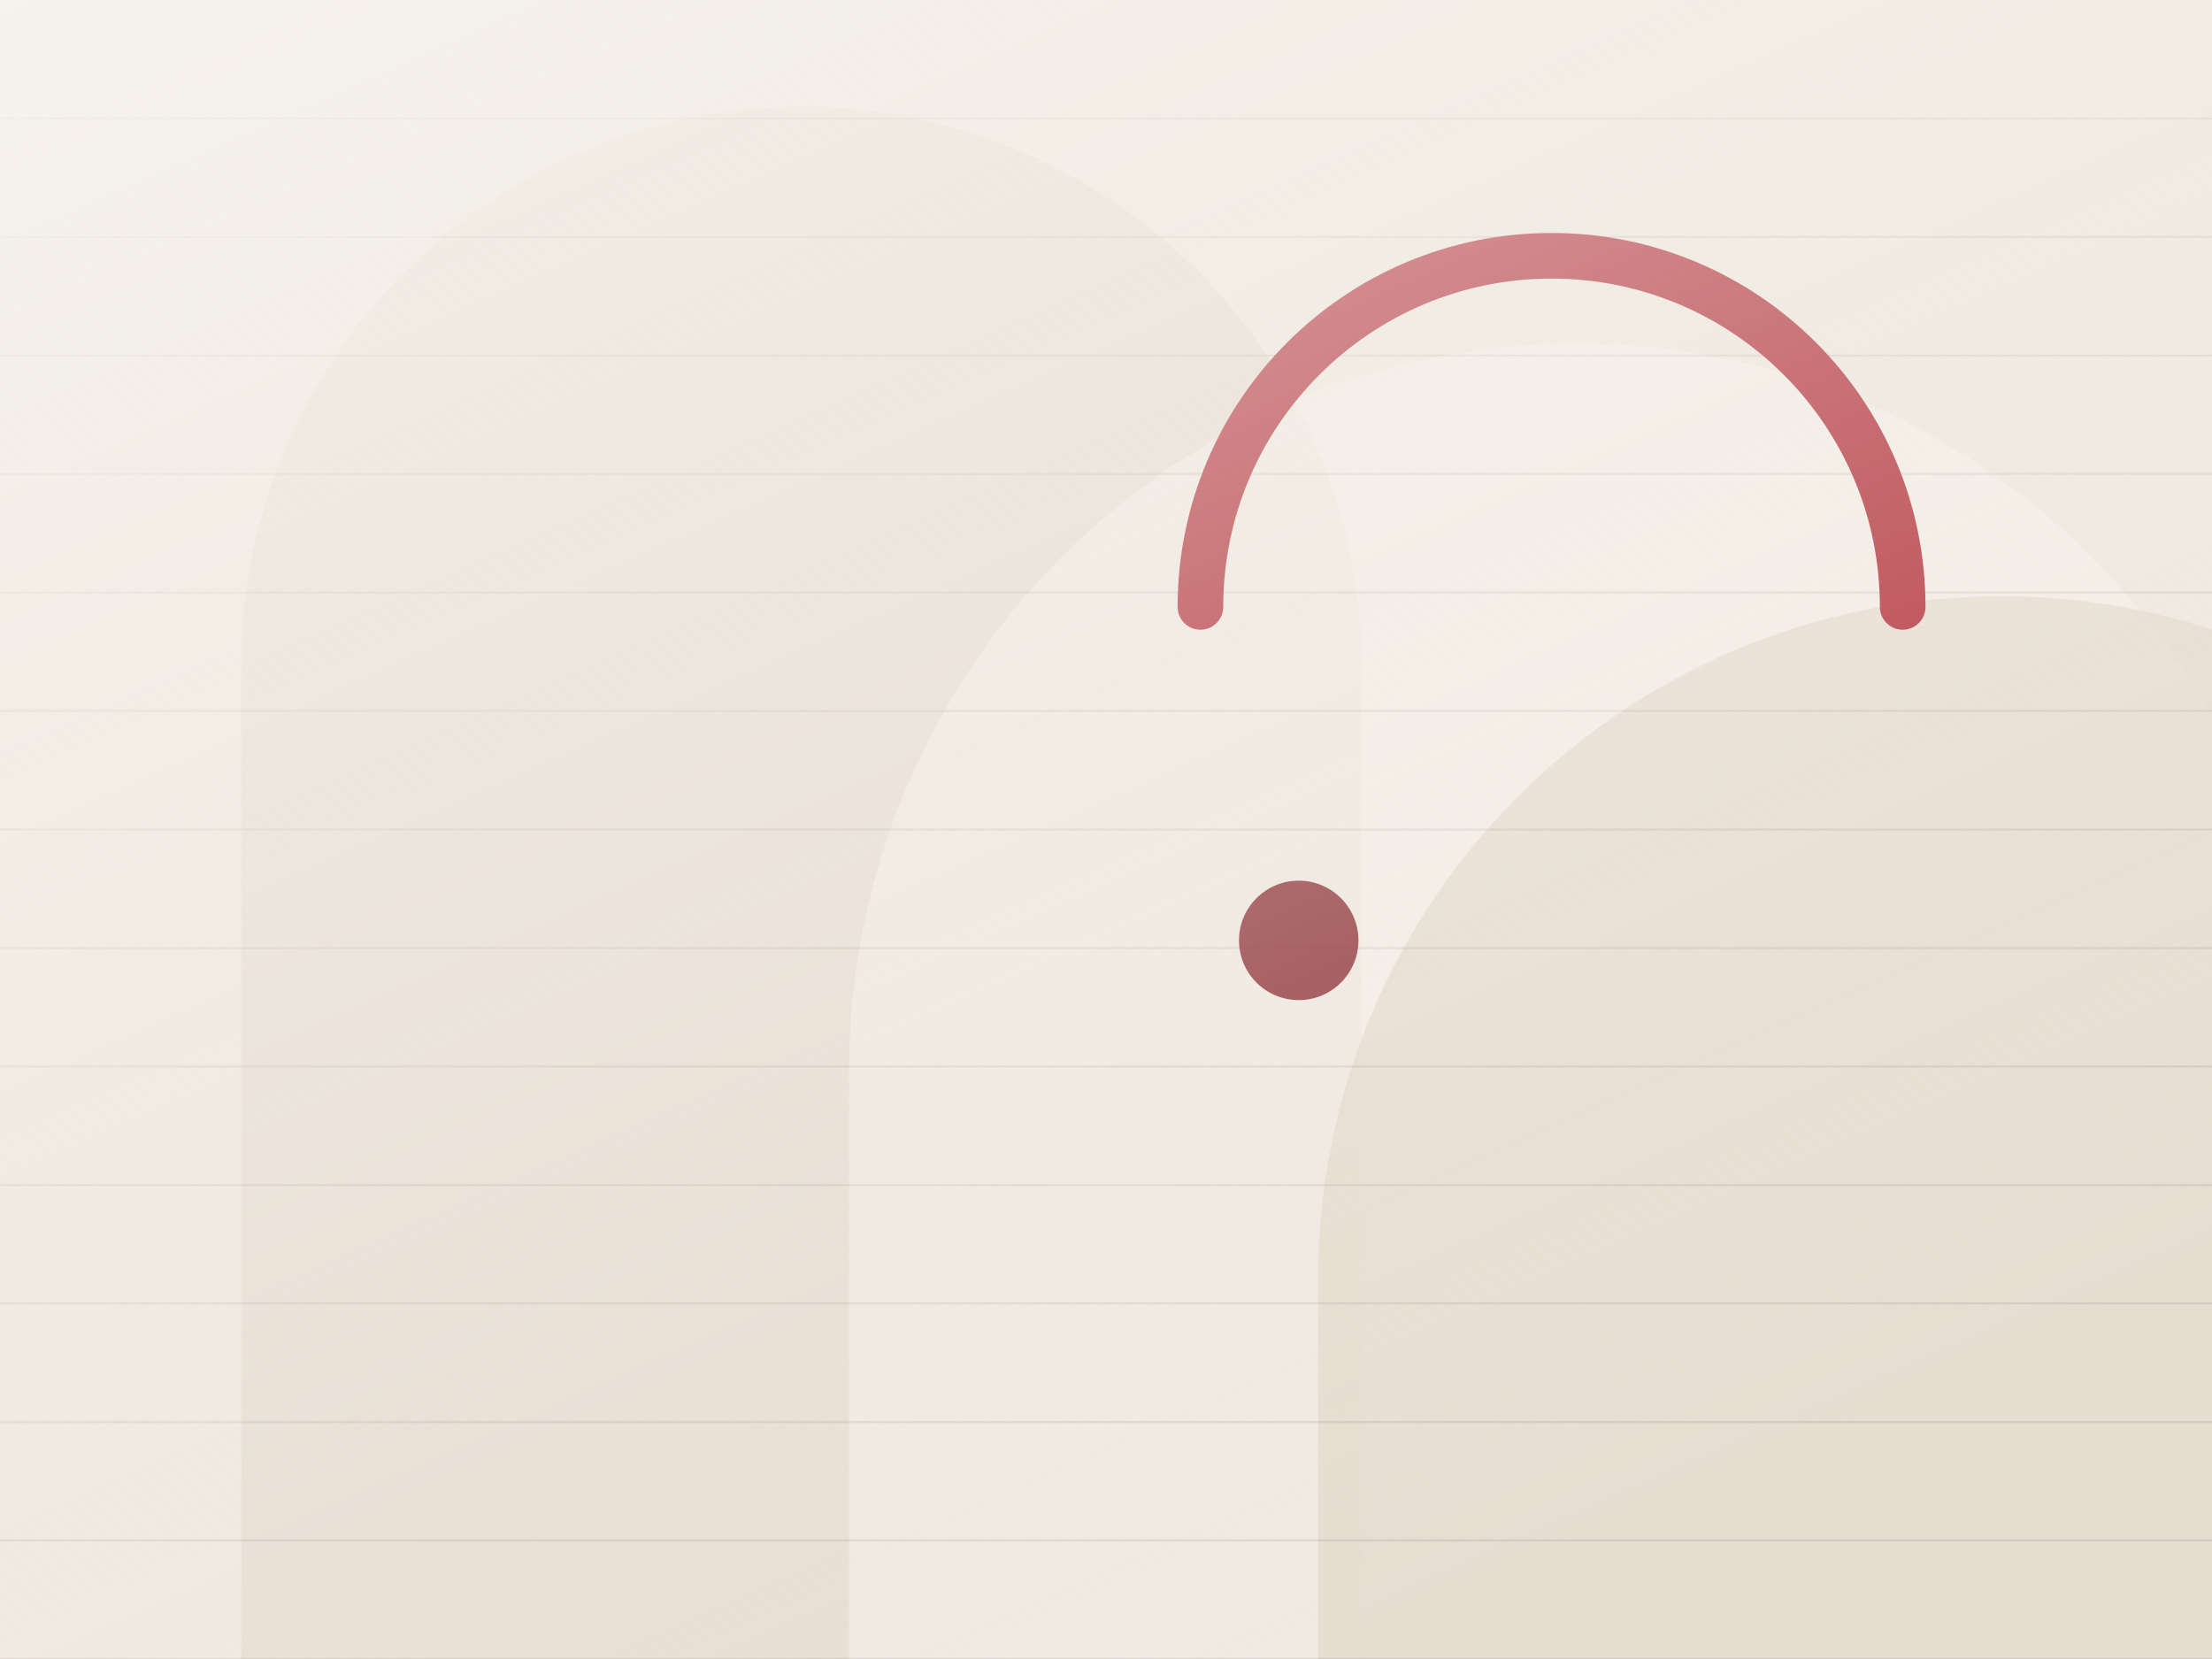
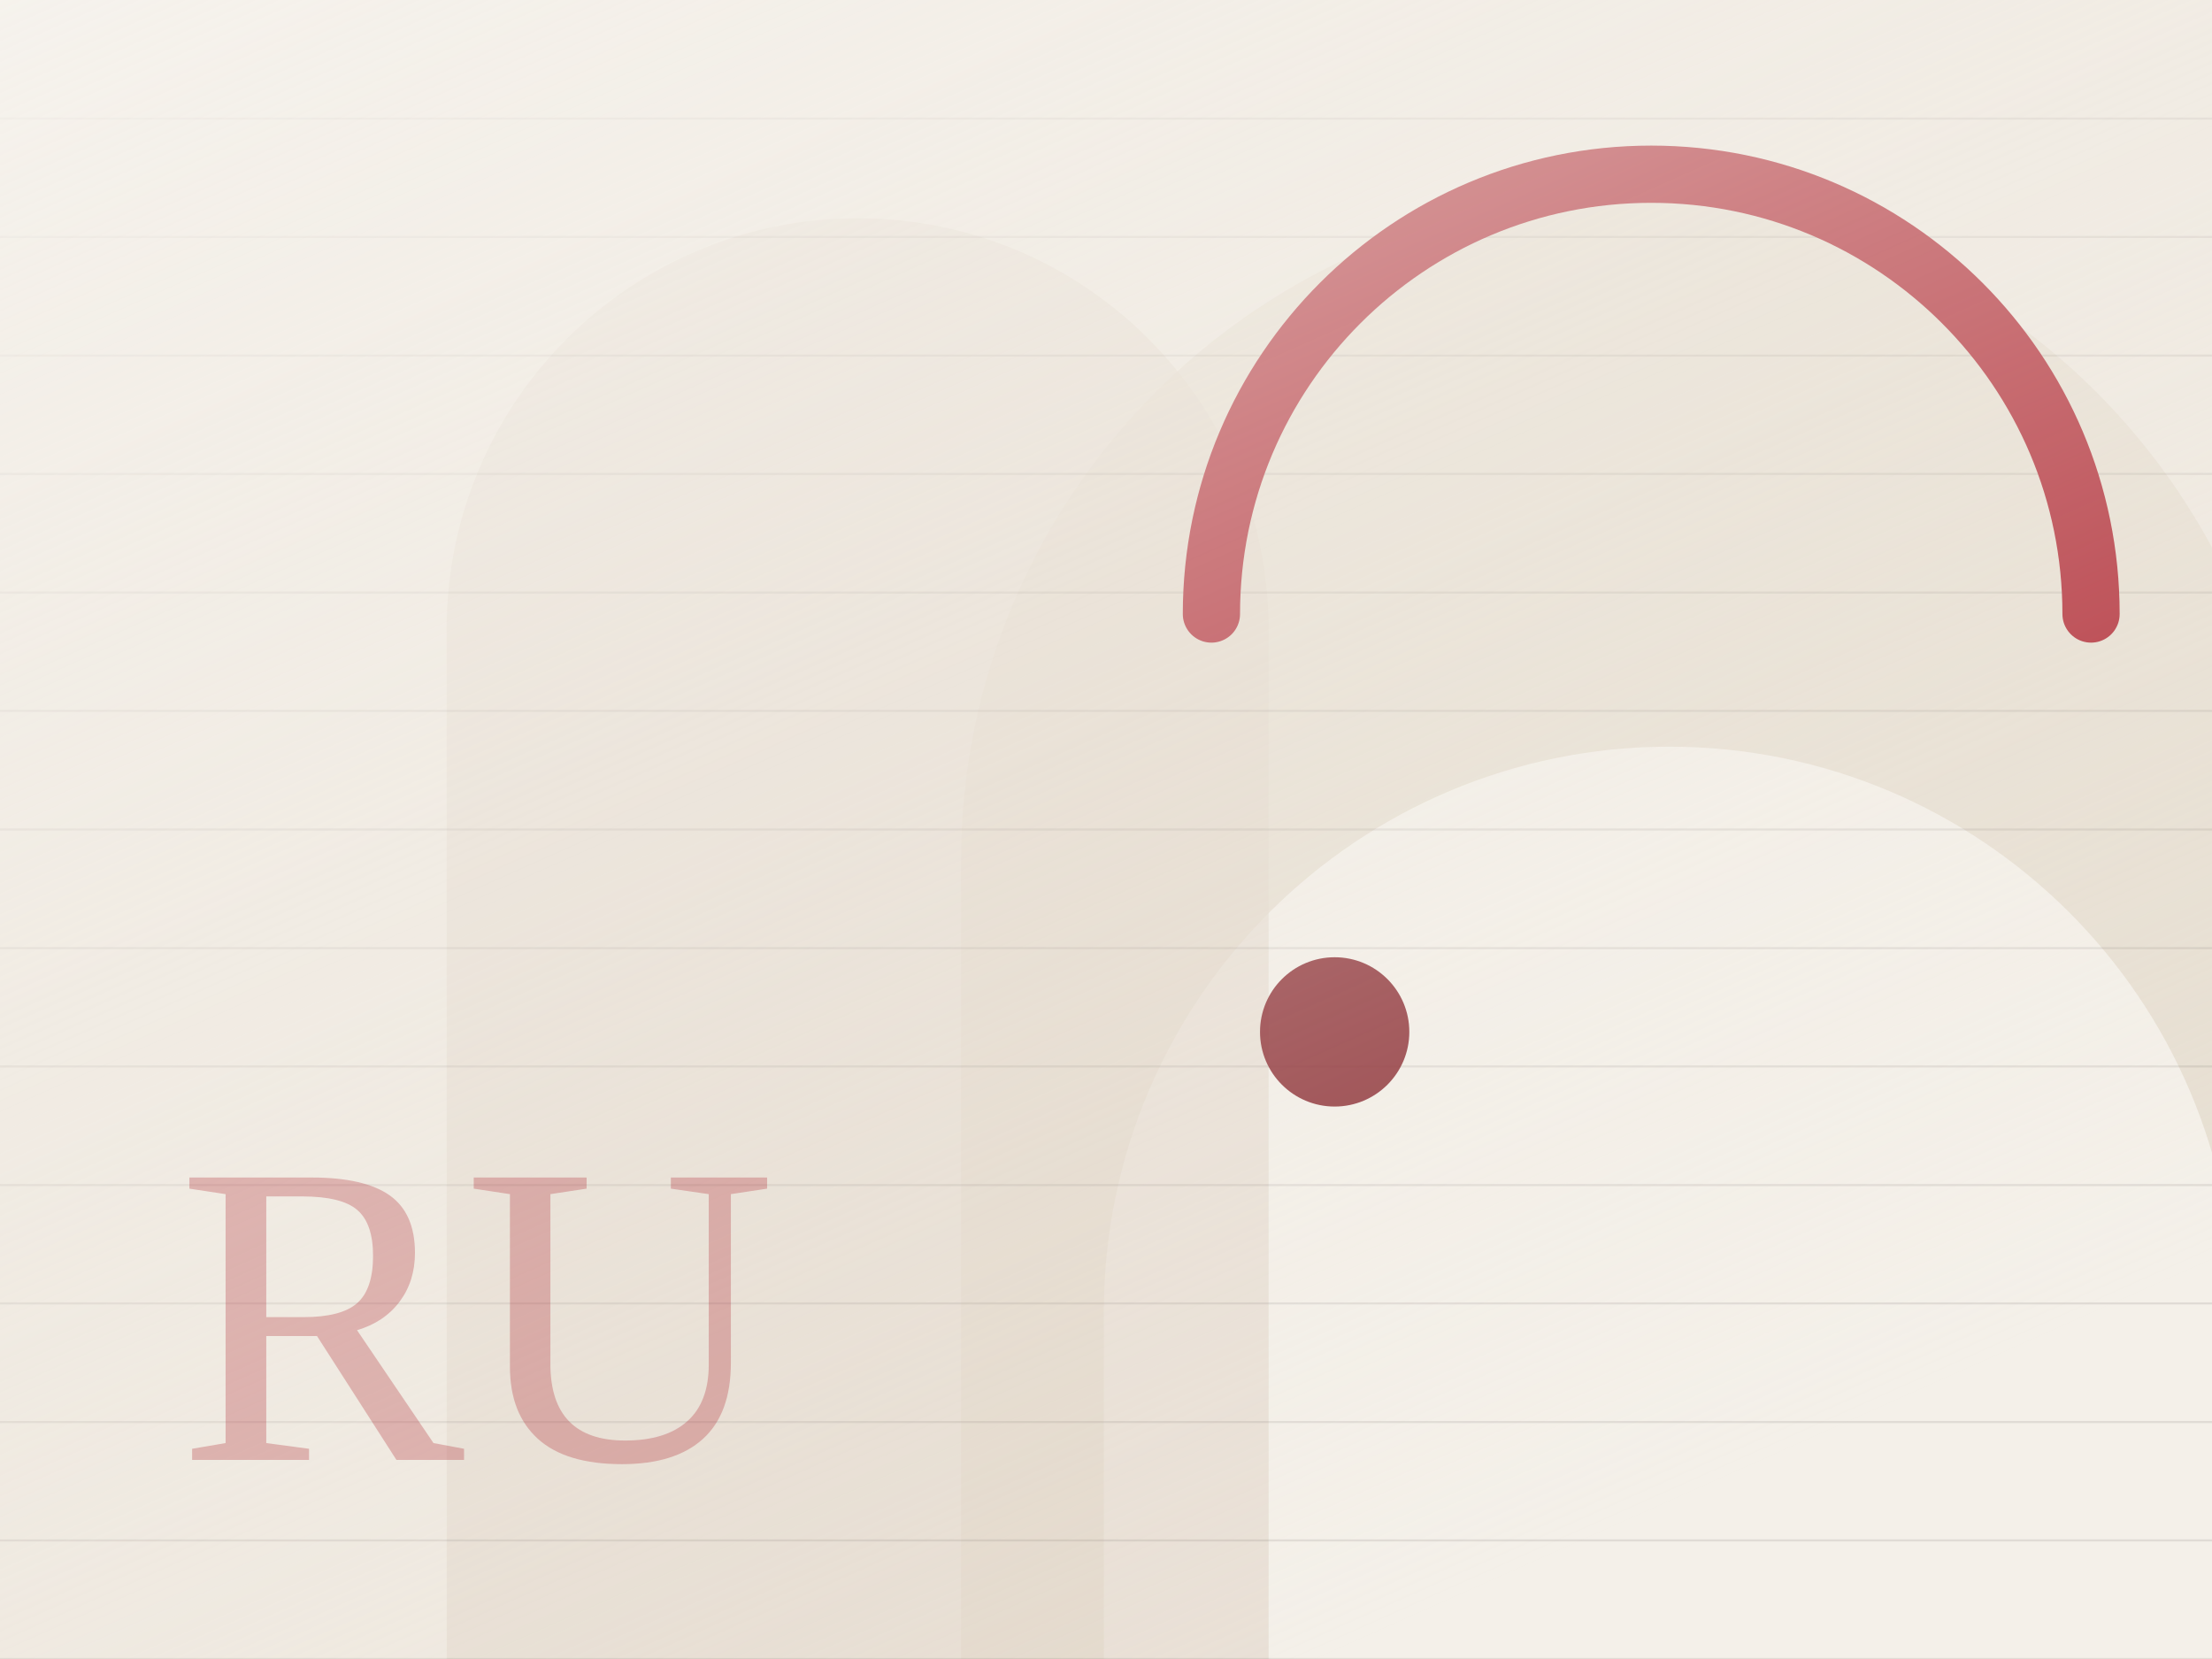
<svg xmlns="http://www.w3.org/2000/svg" viewBox="0 0 800 600" width="800" height="600" role="presentation">
  <defs>
    <linearGradient id="wash" x1="0" y1="0" x2="0.6" y2="1">
      <stop offset="0%" stop-color="#f7f4ef" stop-opacity="0.85" />
      <stop offset="100%" stop-color="#efe9e0" stop-opacity="0" />
    </linearGradient>
    <clipPath id="frame">
      <rect width="800" height="600" />
    </clipPath>
  </defs>
  <g clip-path="url(#frame)">
    <rect width="800" height="600" fill="#efe9e0" />
-     <path d="M87.228 600 L87.228 240.766 A202.599 202.599 0 0 1 492.425 240.766 L492.425 600 Z" fill="#e2d8ca" opacity="0.61" />
-     <path d="M307.052 600 L307.052 387.392 A263.169 263.169 0 0 1 833.39 387.392 L833.39 600 Z" fill="#f7f4ef" opacity="0.54" />
-     <path d="M476.723 600 L476.723 462.658 A247.023 247.023 0 0 1 970.769 462.658 L970.769 600 Z" fill="#e2d8ca" opacity="0.74" />
+     <path d="M347.537 600 L347.537 311.842 A240.527 240.527 0 0 1 828.592 311.842 L828.592 600 Z" fill="#e2d8ca" opacity="0.62" />
+     <path d="M399.221 600 L399.221 474.108 A204.509 204.509 0 0 1 808.238 474.108 L808.238 600 Z" fill="#f7f4ef" opacity="0.80" />
+     <path d="M161.543 600 L161.543 227.578 A148.633 148.633 0 0 1 458.81 227.578 L458.81 600 Z" fill="#e2d8ca" opacity="0.63" />
    <g stroke="#241f1d" stroke-width="0.75" opacity="0.1" fill="none">
      <path d="M0 42.9 H800" />
      <path d="M0 85.7 H800" />
      <path d="M0 128.6 H800" />
      <path d="M0 171.4 H800" />
      <path d="M0 214.3 H800" />
      <path d="M0 257.1 H800" />
      <path d="M0 300.0 H800" />
      <path d="M0 342.9 H800" />
      <path d="M0 385.7 H800" />
      <path d="M0 428.6 H800" />
      <path d="M0 471.4 H800" />
      <path d="M0 514.3 H800" />
      <path d="M0 557.1 H800" />
      <path d="M0 600.0 H800" />
    </g>
-     <path d="M434.152 219.498 A126.989 126.989 0 0 1 688.13 219.498" fill="none" stroke="#ad1f2b" stroke-width="16.5" stroke-linecap="round" />
-     <circle cx="469.7" cy="340.1" r="21.6" fill="#7d1119" opacity="0.85" />
+     <path d="M438.126 222.069 A159.063 159.063 0 0 1 756.252 222.069" fill="none" stroke="#ad1f2b" stroke-width="20.7" stroke-linecap="round" />
+     <circle cx="482.7" cy="373.2" r="27.0" fill="#7d1119" opacity="0.85" />
    <rect width="800" height="600" fill="url(#wash)" />
+     <text x="64" y="528" font-family="Georgia, 'Times New Roman', serif" font-size="156" fill="#ad1f2b" opacity="0.28">RU</text>
  </g>
</svg>
